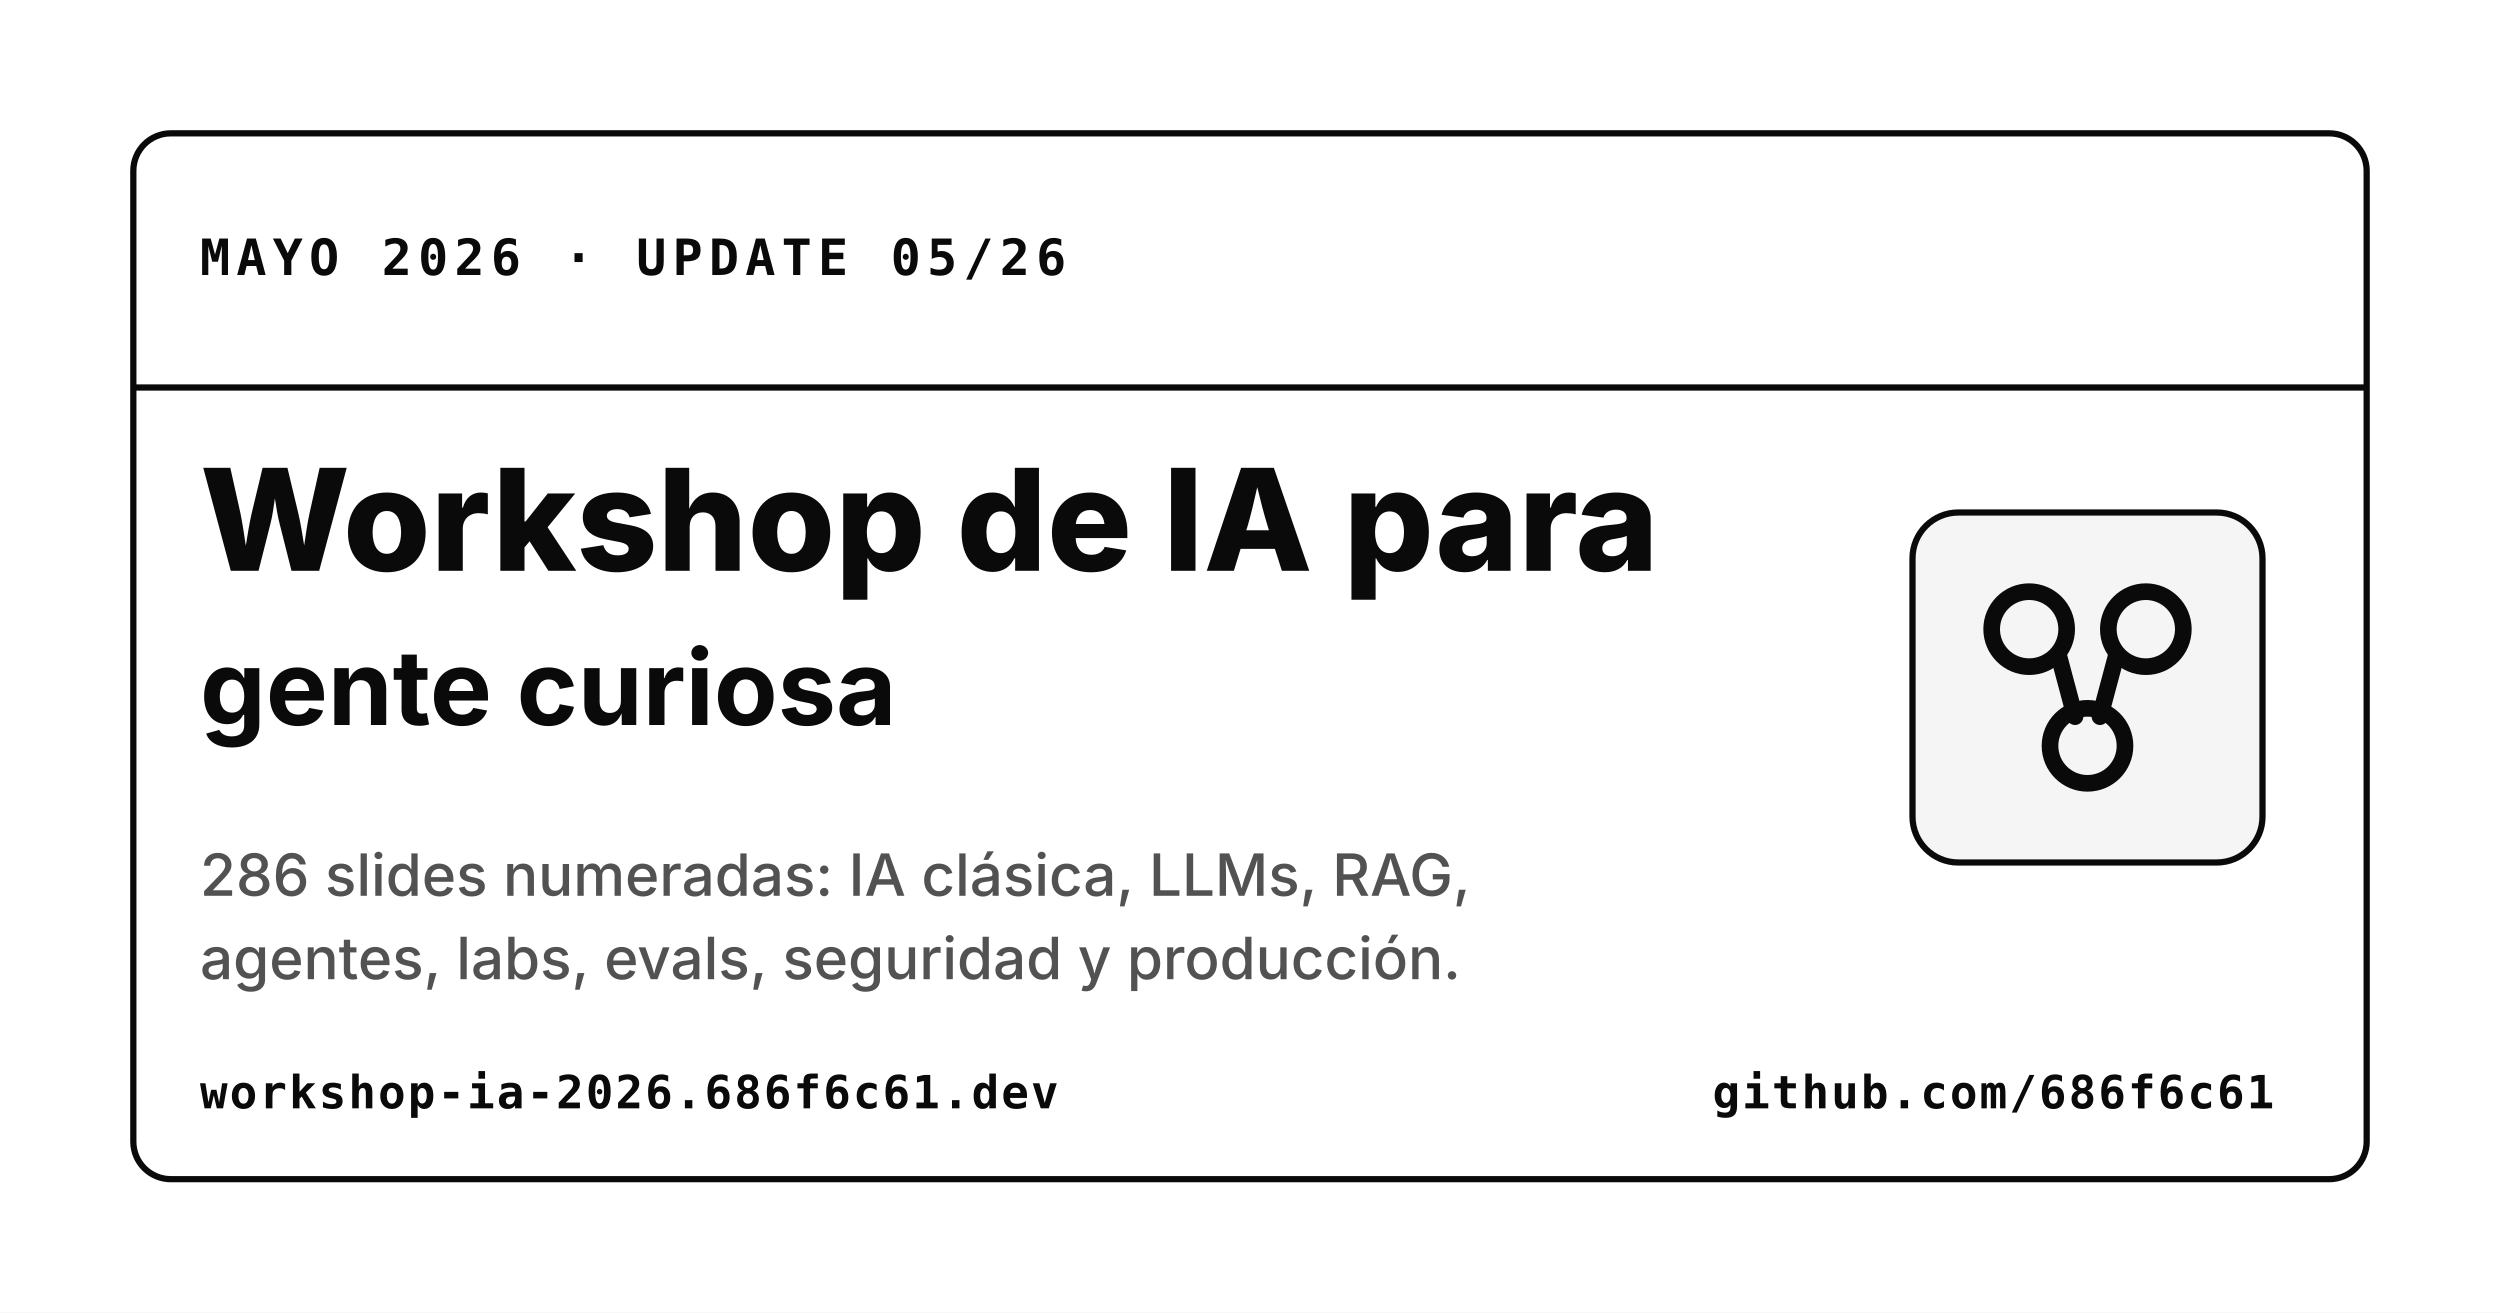
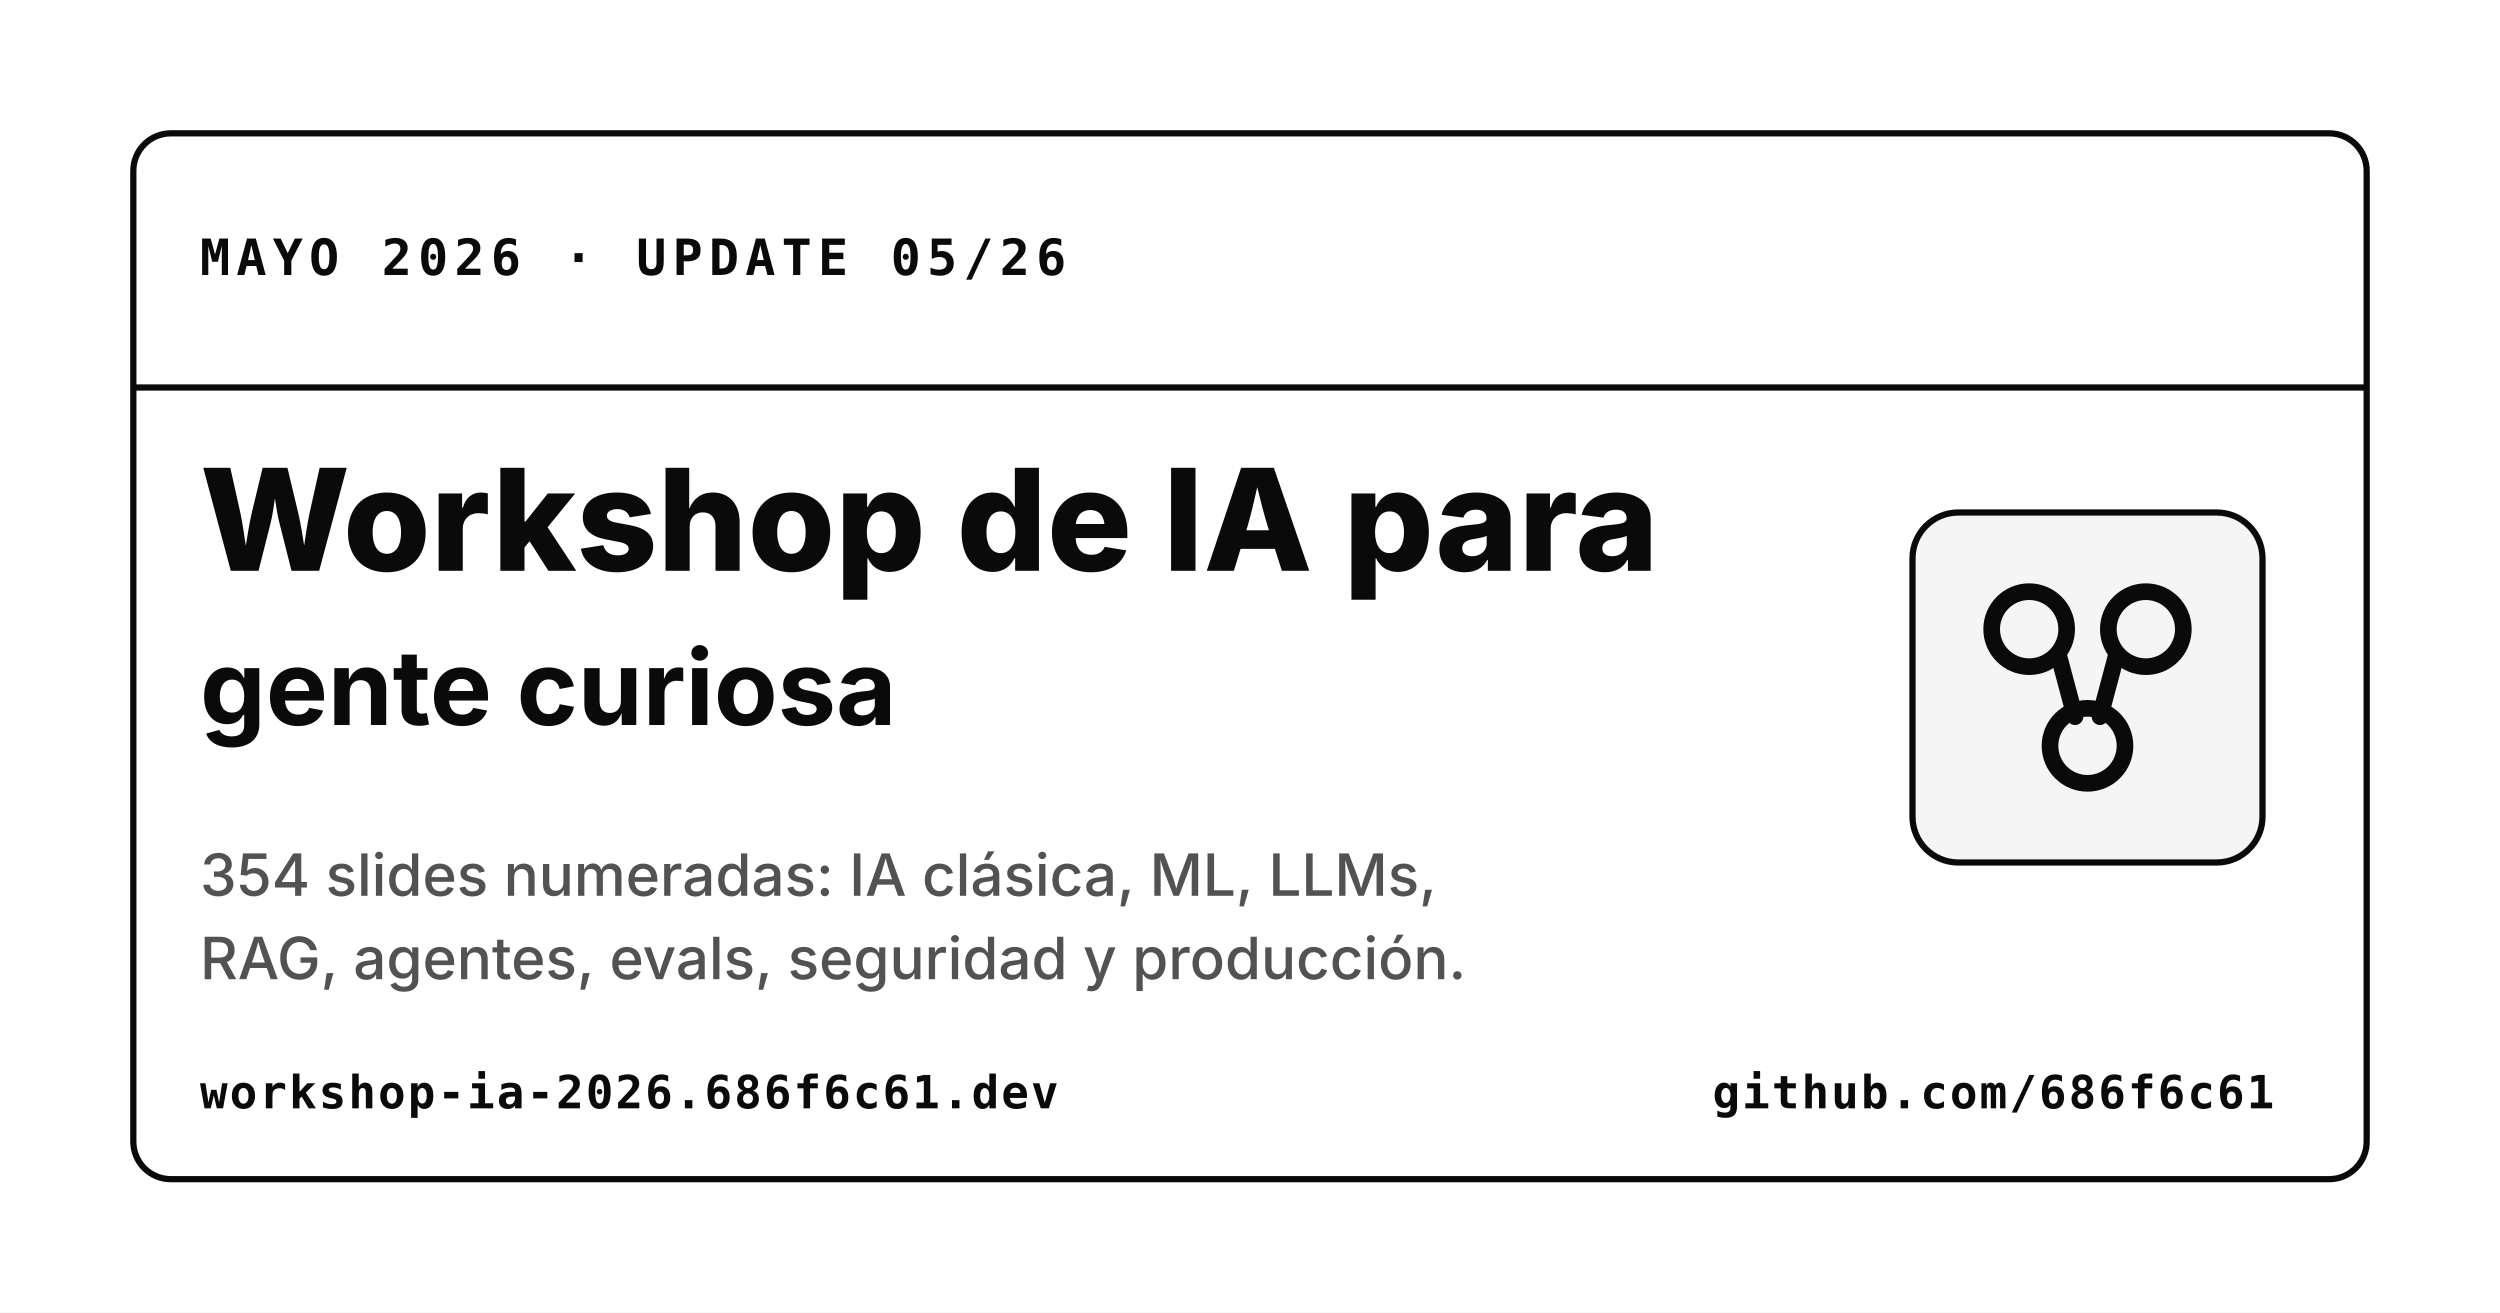
<svg xmlns="http://www.w3.org/2000/svg" width="1200" height="630" viewBox="0 0 1200 630" role="img" aria-label="Workshop de IA para gente curiosa">
  <rect width="1200" height="630" fill="#ffffff" />
  <rect x="64" y="64" width="1072" height="502" rx="18" fill="#ffffff" stroke="#0a0a0a" stroke-width="3" />
  <line x1="64" y1="186" x2="1136" y2="186" stroke="#0a0a0a" stroke-width="3" />
  <text x="96" y="132" font-family="IBM Plex Mono, Menlo, Consolas, monospace" font-size="24" font-weight="700" fill="#0a0a0a" letter-spacing="3">MAYO 2026 · UPDATE 05/26</text>
  <text x="96" y="274" font-family="Space Grotesk, Inter, Arial, sans-serif" font-size="68" font-weight="800" fill="#0a0a0a" letter-spacing="0">Workshop de IA para</text>
  <text x="96" y="348" font-family="Space Grotesk, Inter, Arial, sans-serif" font-size="50" font-weight="700" fill="#0a0a0a" letter-spacing="0">gente curiosa</text>
-   <text x="96" y="430" font-family="Space Grotesk, Inter, Arial, sans-serif" font-size="28" font-weight="500" fill="#525252" letter-spacing="0">286 slides numeradas: IA clásica, LLMs, RAG,</text>
-   <text x="96" y="470" font-family="Space Grotesk, Inter, Arial, sans-serif" font-size="28" font-weight="500" fill="#525252" letter-spacing="0">agentes, labs, evals, seguridad y producción.</text>
+   <text x="96" y="430" font-family="Space Grotesk, Inter, Arial, sans-serif" font-size="28" font-weight="500" fill="#525252" letter-spacing="0">354 slides numeradas: IA clásica, ML, LLMs,</text>
+   <text x="96" y="470" font-family="Space Grotesk, Inter, Arial, sans-serif" font-size="28" font-weight="500" fill="#525252" letter-spacing="0">RAG, agentes, evals, seguridad y producción.</text>
  <text x="96" y="532" font-family="IBM Plex Mono, Menlo, Consolas, monospace" font-size="22" font-weight="700" fill="#0a0a0a" letter-spacing="1">workshop-ia-2026.686f6c61.dev</text>
  <text x="822" y="532" font-family="IBM Plex Mono, Menlo, Consolas, monospace" font-size="22" font-weight="700" fill="#0a0a0a" letter-spacing="1">github.com/686f6c61</text>
  <g transform="translate(918 246)">
    <rect x="0" y="0" width="168" height="168" rx="22" fill="#f5f5f5" stroke="#0a0a0a" stroke-width="3" />
    <circle cx="56" cy="56" r="18" fill="none" stroke="#0a0a0a" stroke-width="8" />
    <circle cx="112" cy="56" r="18" fill="none" stroke="#0a0a0a" stroke-width="8" />
    <circle cx="84" cy="112" r="18" fill="none" stroke="#0a0a0a" stroke-width="8" />
    <line x1="70" y1="68" x2="78" y2="98" stroke="#0a0a0a" stroke-width="8" stroke-linecap="round" />
    <line x1="98" y1="68" x2="90" y2="98" stroke="#0a0a0a" stroke-width="8" stroke-linecap="round" />
  </g>
</svg>
